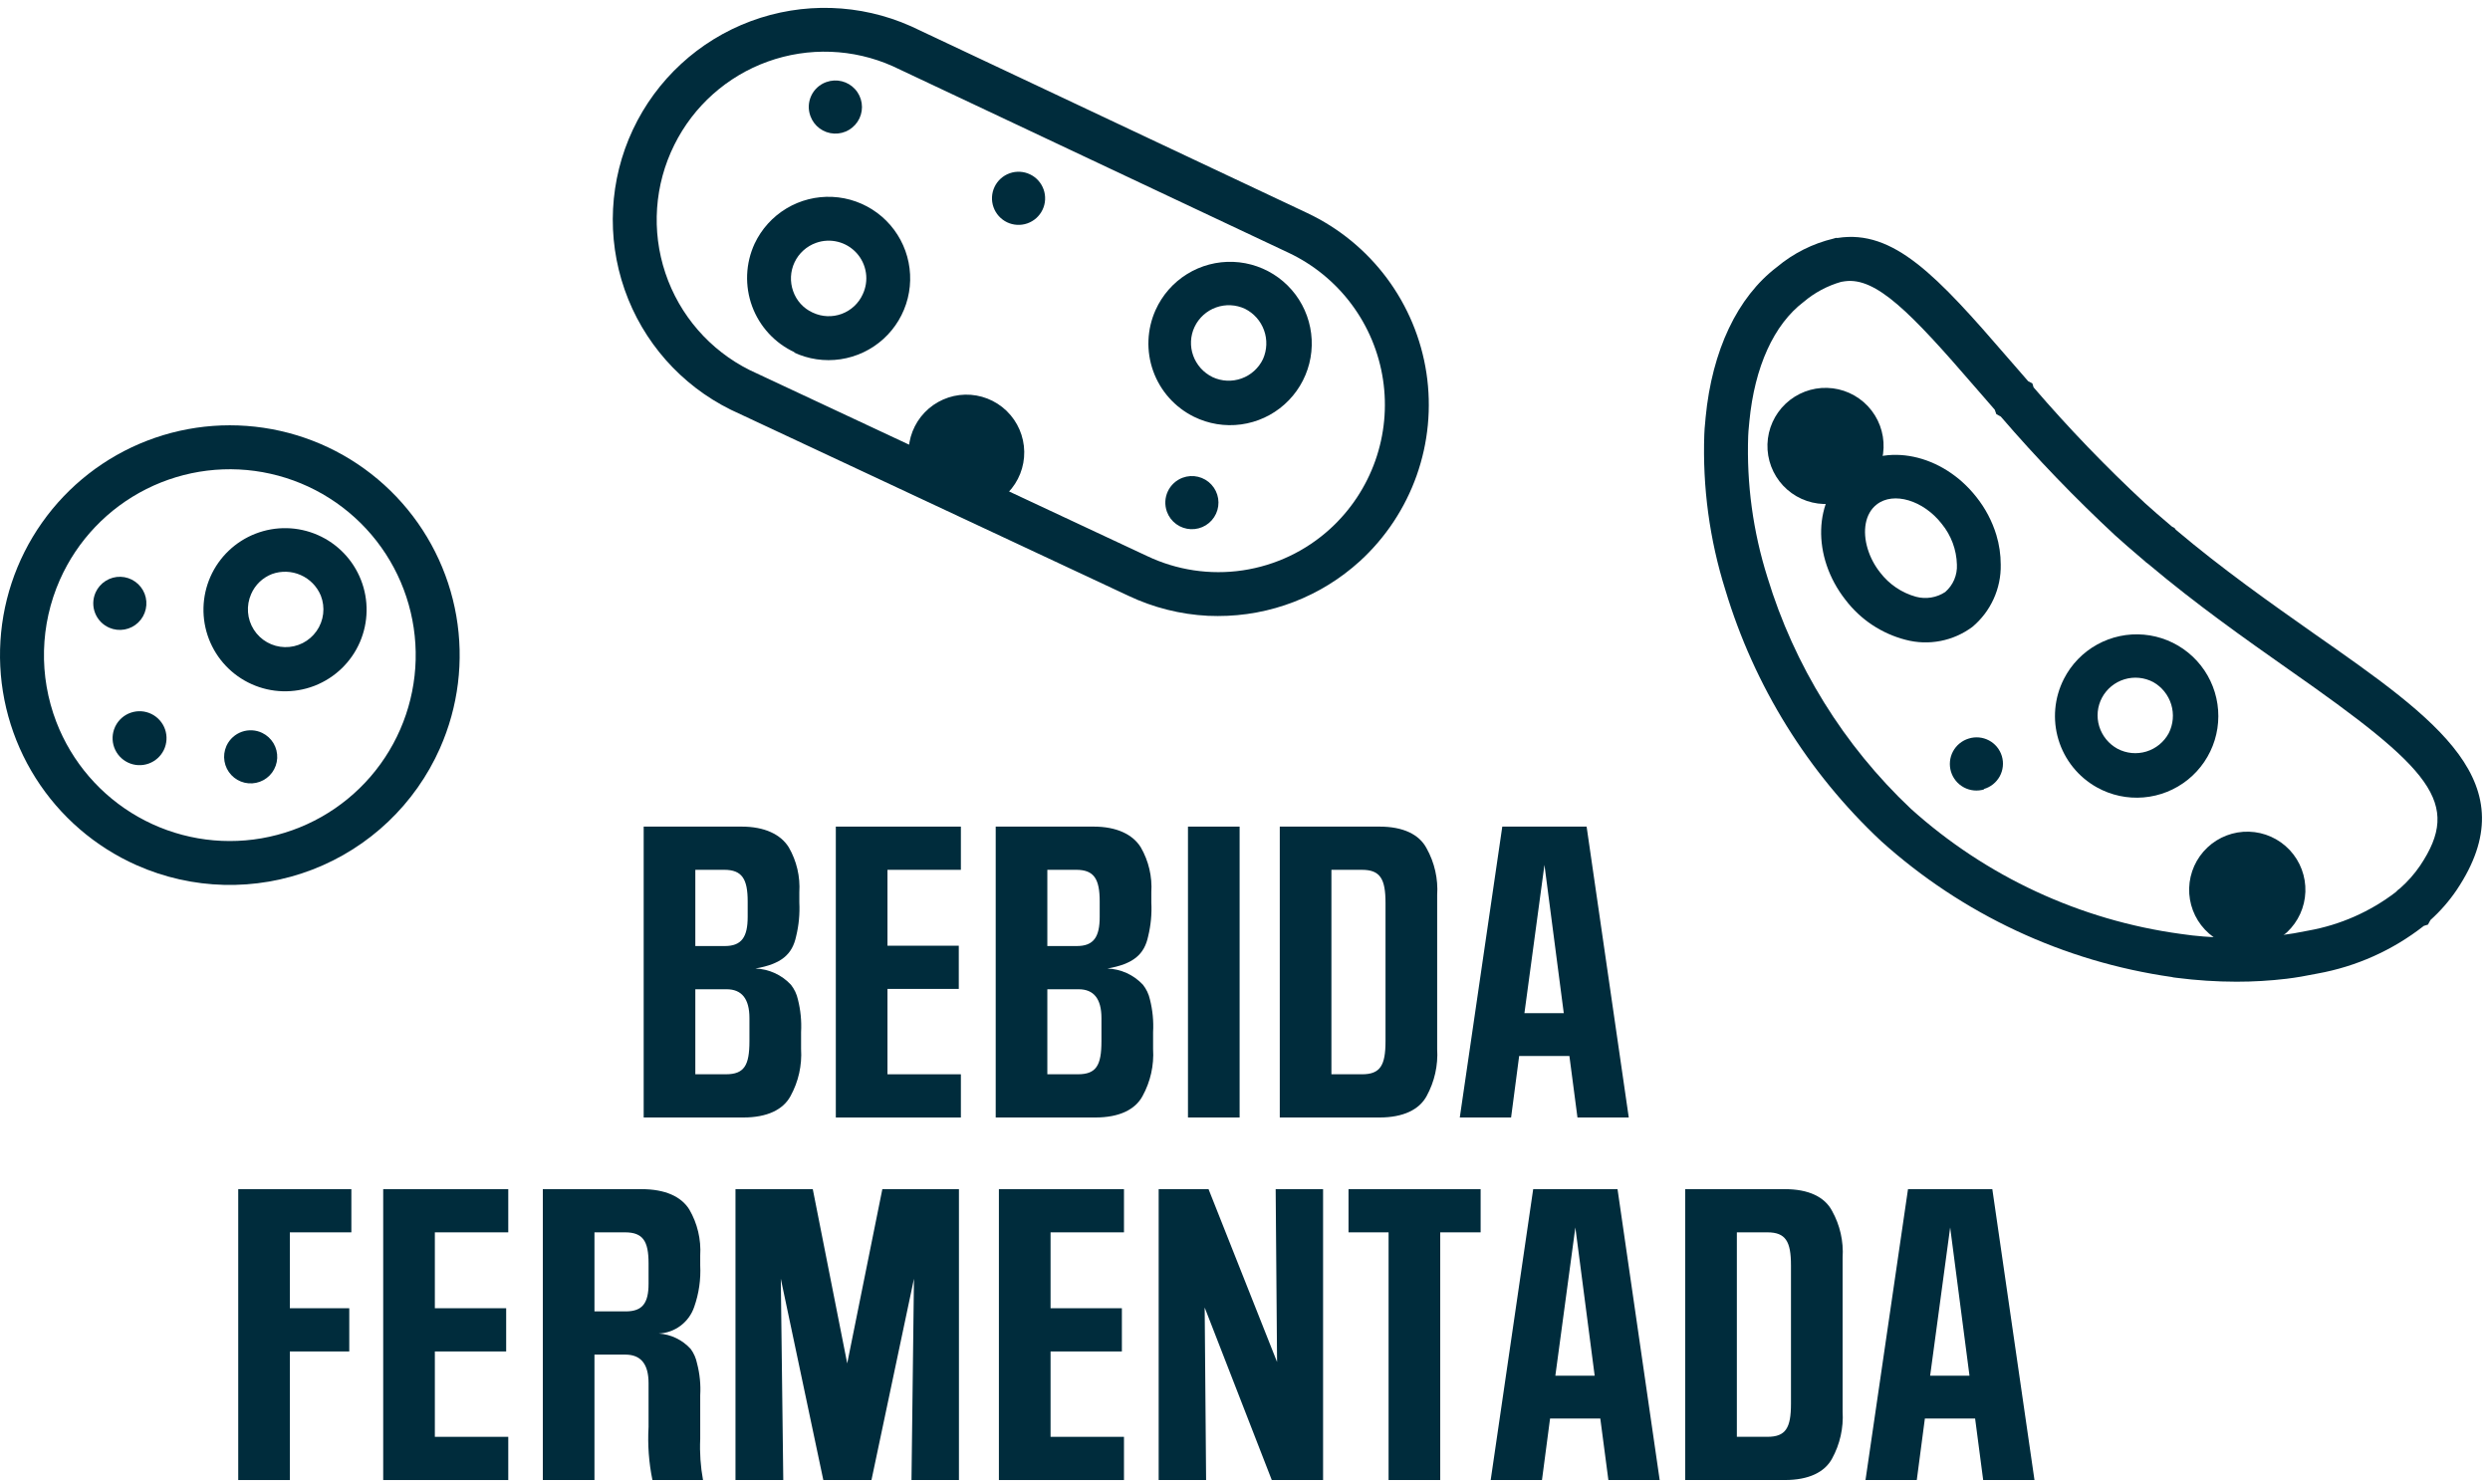
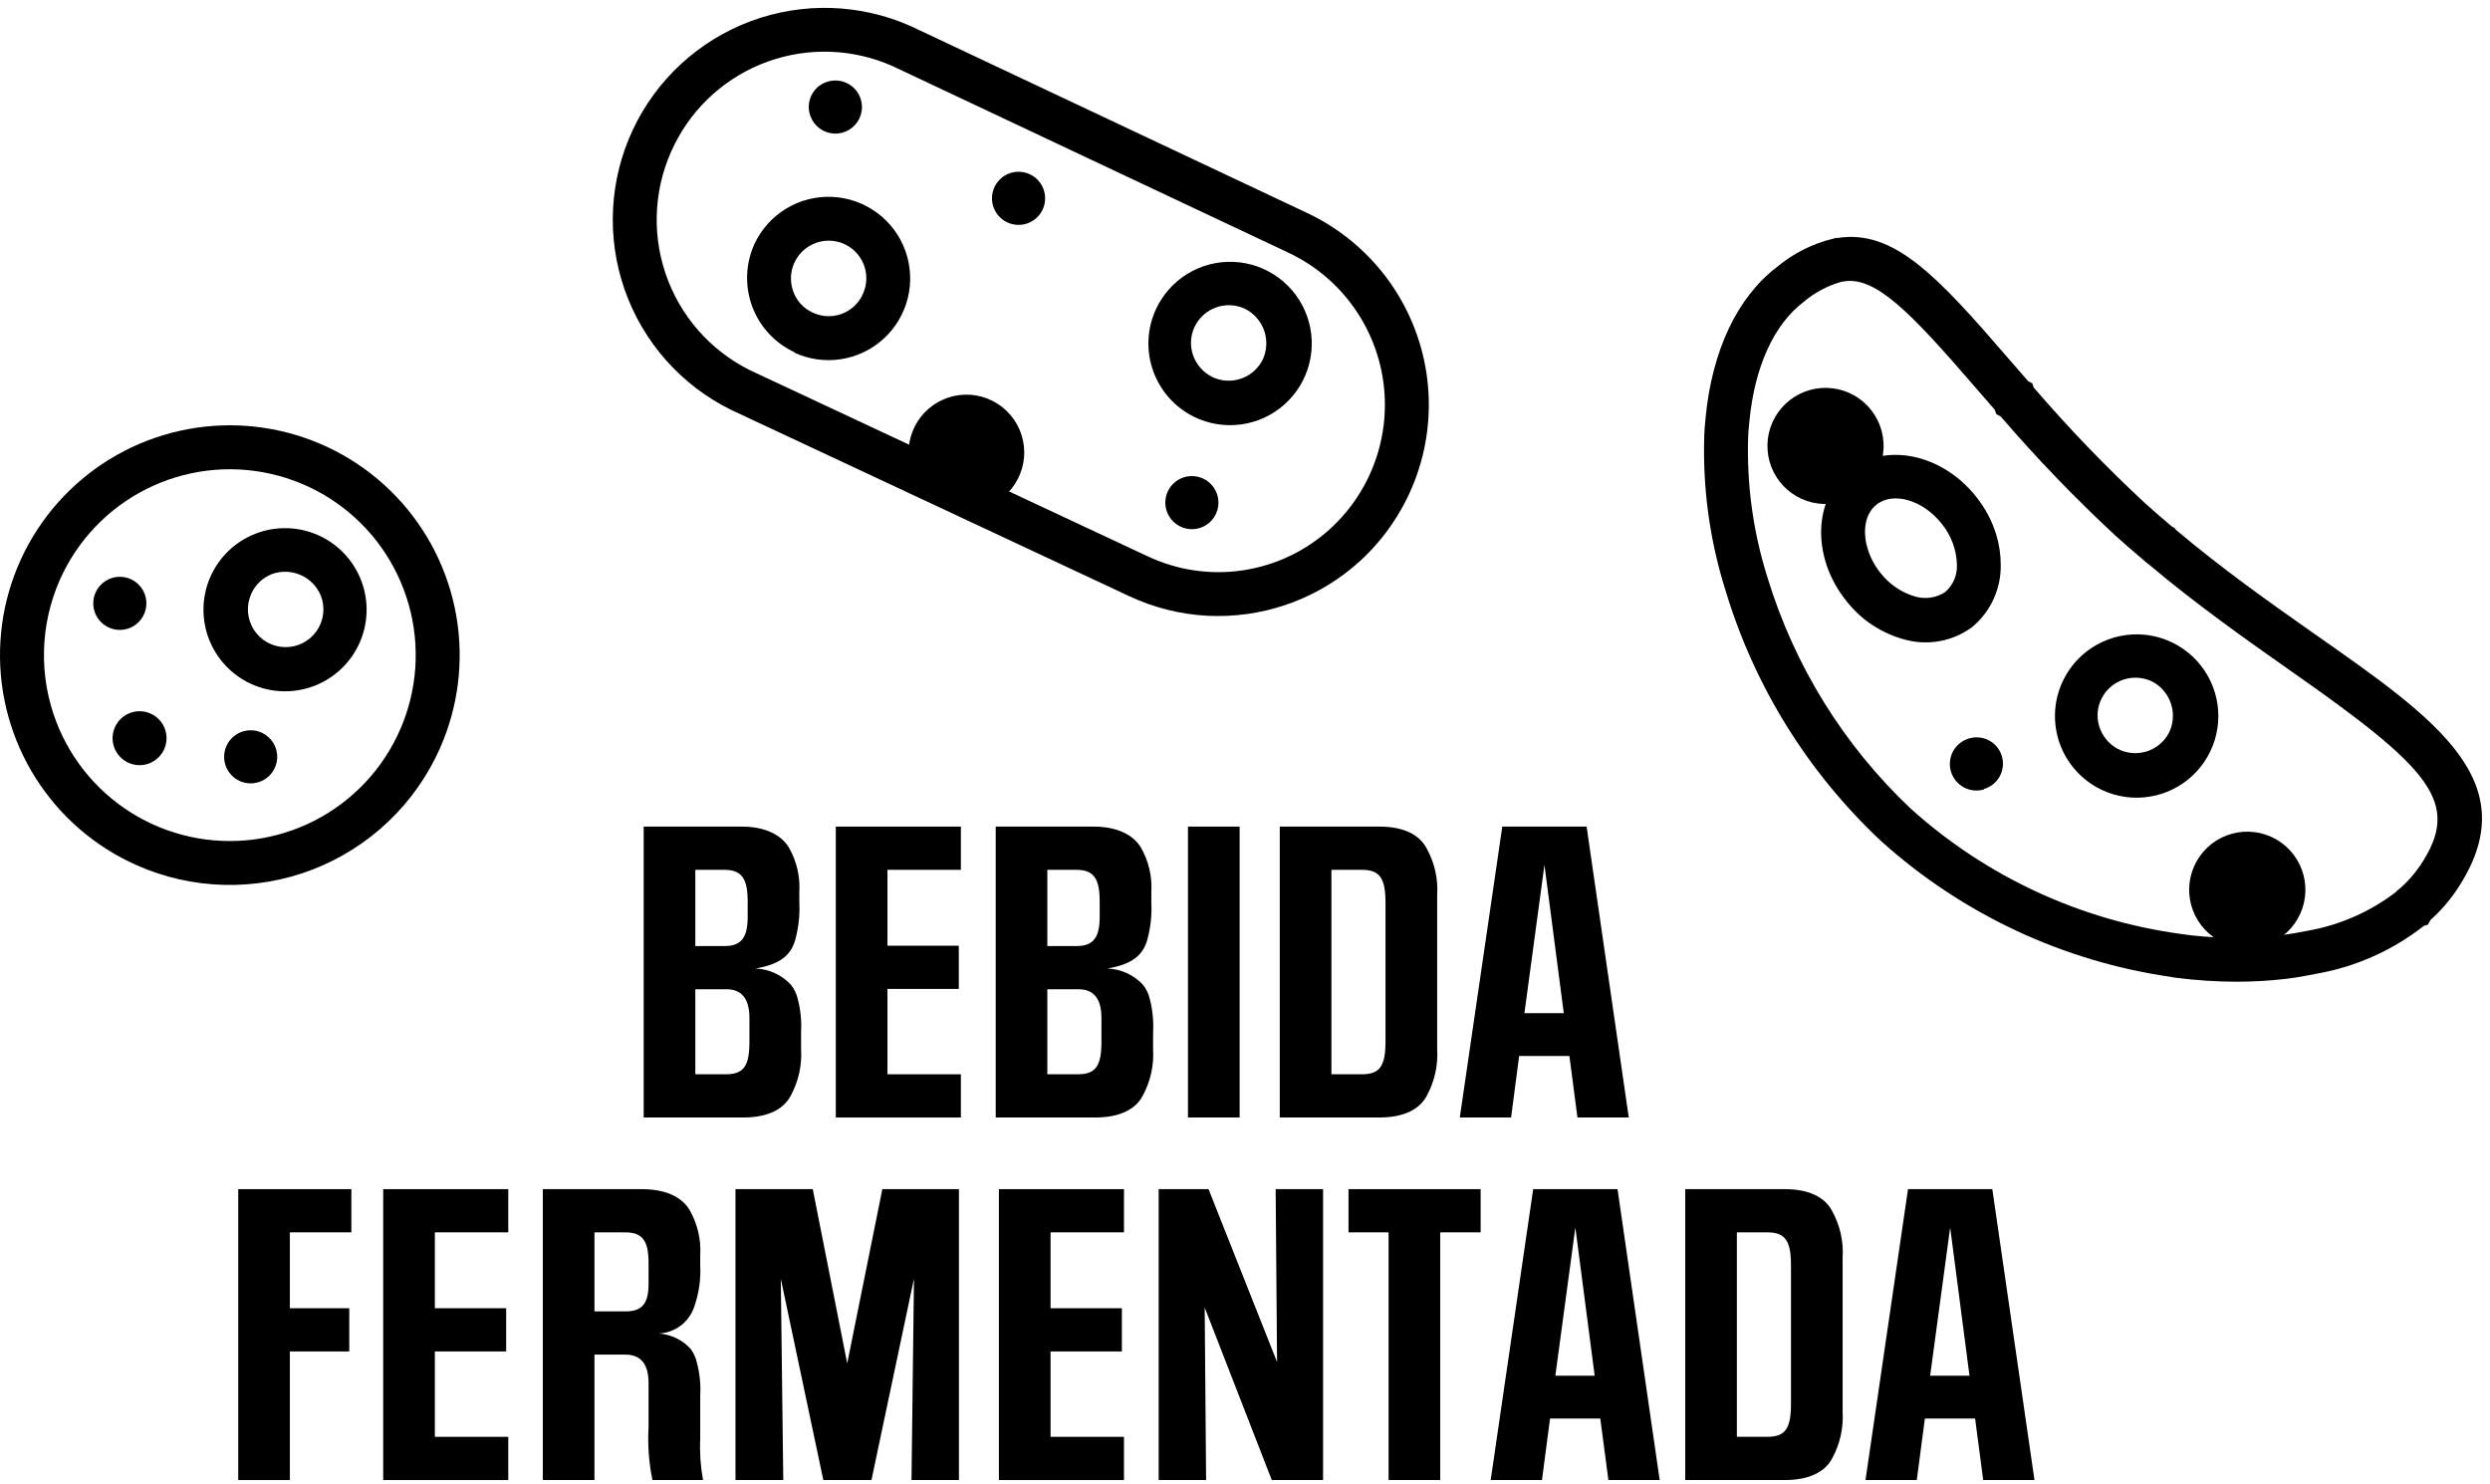
<svg xmlns="http://www.w3.org/2000/svg" width="146" height="87" viewBox="0 0 146 87" fill="none">
-   <path d="M43.943 61.055C43.943 62.476 43.634 62.991 42.563 62.991H40.77V58.006H42.603C43.489 58.006 43.943 58.562 43.943 59.696V61.055ZM40.77 51.002H42.459C43.51 51.002 43.84 51.538 43.84 52.856V53.763C43.84 54.937 43.489 55.472 42.501 55.472H40.77L40.77 51.002ZM46.682 54.896C46.84 54.249 46.902 53.583 46.868 52.918V52.321C46.926 51.4 46.711 50.483 46.25 49.684C45.776 48.922 44.828 48.469 43.489 48.469H37.742V65.525H43.592C44.973 65.525 45.92 65.072 46.353 64.268C46.816 63.425 47.031 62.468 46.971 61.508V60.519C47.006 59.875 46.944 59.229 46.785 58.604C46.716 58.288 46.575 57.992 46.373 57.738C45.833 57.16 45.084 56.819 44.293 56.791C45.817 56.523 46.455 55.967 46.682 54.896Z" fill="#002C3C" />
-   <path d="M56.341 51.003V48.469H49.008V65.526H56.341V62.992H52.036V57.986H56.218V55.453H52.036V51.003H56.341Z" fill="#002C3C" />
-   <path d="M64.583 61.055C64.583 62.476 64.274 62.991 63.203 62.991H61.41V58.006H63.244C64.13 58.006 64.583 58.562 64.583 59.695V61.055ZM61.41 51.002H63.1C64.15 51.002 64.48 51.538 64.48 52.856V53.763C64.48 54.937 64.13 55.472 63.141 55.472H61.41L61.41 51.002ZM66.993 64.268C67.457 63.425 67.671 62.468 67.611 61.508V60.519C67.647 59.875 67.584 59.229 67.426 58.604C67.356 58.287 67.215 57.991 67.013 57.738C66.472 57.16 65.724 56.819 64.933 56.791C66.458 56.523 67.096 55.967 67.323 54.896C67.48 54.249 67.543 53.583 67.508 52.918V52.321C67.566 51.4 67.351 50.483 66.89 49.684C66.416 48.922 65.469 48.469 64.13 48.469H58.383V65.525H64.233C65.612 65.525 66.561 65.072 66.993 64.268Z" fill="#002C3C" />
-   <path d="M72.684 48.469H69.656V65.525H72.684V48.469Z" fill="#002C3C" />
-   <path d="M81.239 61.055C81.239 62.476 80.93 62.992 79.859 62.992H78.067V51.003H79.859C80.93 51.003 81.239 51.538 81.239 52.939V61.055ZM80.889 48.469H75.039V65.525H80.889C82.269 65.525 83.217 65.072 83.65 64.268C84.113 63.425 84.327 62.468 84.268 61.508V52.486C84.33 51.532 84.115 50.581 83.65 49.746C83.217 48.922 82.269 48.469 80.889 48.469Z" fill="#002C3C" />
-   <path d="M90.558 50.714L91.691 59.407H89.384L90.558 50.714ZM89.075 61.92H92.021L92.494 65.526H95.502L93.03 48.469H88.086L85.594 65.526H88.602L89.075 61.92Z" fill="#002C3C" />
-   <path d="M20.602 72.26V69.727H13.969V86.784H16.996V79.244H20.479V76.71H16.996V72.26H20.602Z" fill="#002C3C" />
-   <path d="M29.802 72.26V69.727H22.469V86.784H29.802V84.25H25.497V79.244H29.679V76.71H25.497V72.26H29.802Z" fill="#002C3C" />
-   <path d="M34.856 72.26H36.648C37.699 72.26 38.028 72.775 38.028 74.073V75.268C38.028 76.401 37.678 76.895 36.689 76.895H34.856V72.26ZM34.856 79.429H36.669C37.575 79.429 38.028 79.985 38.028 81.098V83.673C37.968 84.715 38.045 85.76 38.255 86.783H41.221C41.075 85.988 41.02 85.18 41.057 84.373V81.819C41.094 81.188 41.032 80.555 40.871 79.944C40.81 79.639 40.684 79.351 40.5 79.099C40.016 78.566 39.344 78.241 38.625 78.193C39.09 78.172 39.537 78.012 39.908 77.733C40.28 77.453 40.558 77.068 40.706 76.627C40.98 75.848 41.099 75.022 41.057 74.197V73.62C41.115 72.677 40.893 71.738 40.418 70.921C39.944 70.159 38.997 69.727 37.616 69.727H31.828V86.783H34.856L34.856 79.429Z" fill="#002C3C" />
-   <path d="M56.227 86.783V69.727H51.736L49.676 79.944L47.657 69.727H43.125V86.783H45.927L45.782 74.98L48.275 86.783H51.098L53.59 74.98L53.445 86.783H56.227Z" fill="#002C3C" />
-   <path d="M65.904 72.26V69.727H58.57V86.784H65.904V84.25H61.599V79.244H65.781V76.71H61.599V72.26H65.904Z" fill="#002C3C" />
-   <path d="M77.578 86.783V69.727H74.798L74.88 79.862L70.862 69.727H67.938V86.783H70.719L70.636 76.668L74.57 86.783H77.578Z" fill="#002C3C" />
-   <path d="M84.447 86.783V72.26H86.816V69.727H79.07V72.26H81.419V86.783H84.447Z" fill="#002C3C" />
-   <path d="M91.197 80.665L92.37 71.972L93.503 80.665H91.197ZM89.898 69.727L87.406 86.783H90.413L90.887 83.178H93.833L94.307 86.783H97.315L94.843 69.727H89.898Z" fill="#002C3C" />
-   <path d="M103.632 84.249H101.84V72.26H103.632C104.704 72.26 105.013 72.796 105.013 74.196V82.312C105.013 83.734 104.704 84.249 103.632 84.249ZM107.423 85.526C107.886 84.683 108.1 83.726 108.041 82.766V73.743C108.103 72.789 107.888 71.838 107.423 71.003C106.99 70.18 106.042 69.727 104.662 69.727H98.812V86.783H104.662C106.042 86.783 106.99 86.33 107.423 85.526Z" fill="#002C3C" />
-   <path d="M114.347 71.972L115.48 80.665H113.173L114.347 71.972ZM109.383 86.783H112.39L112.864 83.178H115.81L116.283 86.783H119.291L116.819 69.727H111.875L109.383 86.783Z" fill="#002C3C" />
-   <path d="M3.512 33.994C4.535 31.689 6.326 29.81 8.579 28.677C10.832 27.544 13.408 27.227 15.868 27.781C18.328 28.334 20.52 29.724 22.071 31.712C23.622 33.701 24.435 36.166 24.372 38.687C24.309 41.208 23.374 43.629 21.726 45.538C20.078 47.447 17.82 48.725 15.335 49.155C12.85 49.586 10.293 49.141 8.099 47.897C5.906 46.653 4.211 44.688 3.304 42.334C2.267 39.636 2.342 36.637 3.512 33.994ZM8.012 50.733C11.278 52.182 14.987 52.274 18.322 50.989C21.657 49.704 24.345 47.146 25.795 43.88L25.795 43.878C26.876 41.442 27.21 38.74 26.755 36.113C26.3 33.487 25.076 31.055 23.239 29.124C21.402 27.193 19.033 25.85 16.433 25.266C13.832 24.681 11.117 24.881 8.63 25.839C6.143 26.798 3.996 28.472 2.461 30.651C0.925 32.83 0.07 35.415 0.004 38.079C-0.062 40.744 0.664 43.368 2.089 45.62C3.514 47.873 5.575 49.652 8.012 50.733Z" fill="#002C3C" />
-   <path d="M14.725 34.835C14.841 34.567 15.008 34.325 15.218 34.123C15.428 33.922 15.677 33.764 15.949 33.659C16.497 33.462 17.1 33.483 17.633 33.719C18.166 33.954 18.588 34.386 18.811 34.925C18.944 35.264 18.991 35.631 18.948 35.993C18.905 36.355 18.773 36.701 18.564 36.999C18.355 37.298 18.076 37.541 17.751 37.706C17.426 37.871 17.065 37.953 16.701 37.945C16.336 37.937 15.98 37.839 15.662 37.66C15.345 37.481 15.076 37.227 14.881 36.919C14.685 36.611 14.569 36.26 14.542 35.897C14.515 35.533 14.578 35.168 14.725 34.835ZM18.411 40.224C18.433 40.215 18.455 40.207 18.477 40.198C19.653 39.731 20.597 38.817 21.101 37.656C21.604 36.495 21.628 35.182 21.165 34.004C20.703 32.826 19.792 31.879 18.633 31.371C17.474 30.863 16.161 30.835 14.982 31.293C13.802 31.751 12.852 32.658 12.339 33.815C11.827 34.972 11.794 36.285 12.248 37.467C12.701 38.648 13.605 39.602 14.76 40.118C15.915 40.635 17.228 40.673 18.411 40.224Z" fill="#002C3C" />
-   <path d="M6.408 36.808C6.69 36.93 7.001 36.966 7.303 36.911C7.606 36.857 7.885 36.714 8.106 36.501C8.327 36.288 8.481 36.015 8.547 35.715C8.614 35.416 8.59 35.103 8.48 34.816C8.369 34.53 8.176 34.283 7.925 34.106C7.674 33.928 7.377 33.83 7.07 33.821C6.763 33.812 6.46 33.895 6.2 34.058C5.94 34.221 5.733 34.457 5.607 34.736C5.603 34.744 5.6 34.752 5.597 34.76C5.433 35.139 5.426 35.568 5.578 35.952C5.73 36.336 6.029 36.644 6.408 36.808Z" fill="#002C3C" />
-   <path d="M15.375 42.975C15.191 42.886 14.991 42.834 14.787 42.823C14.582 42.811 14.378 42.84 14.185 42.907C13.992 42.975 13.813 43.08 13.661 43.216C13.508 43.352 13.384 43.517 13.295 43.701C13.287 43.717 13.28 43.733 13.273 43.749C13.15 44.029 13.111 44.339 13.163 44.64C13.214 44.941 13.353 45.221 13.563 45.444C13.772 45.667 14.042 45.823 14.34 45.894C14.637 45.964 14.949 45.945 15.236 45.839C15.523 45.734 15.773 45.546 15.954 45.3C16.134 45.053 16.239 44.759 16.254 44.453C16.268 44.148 16.193 43.845 16.037 43.582C15.881 43.319 15.65 43.108 15.375 42.975Z" fill="#002C3C" />
-   <path d="M6.769 42.576C6.761 42.592 6.754 42.608 6.747 42.623C6.572 43.002 6.554 43.435 6.697 43.827C6.84 44.219 7.132 44.538 7.51 44.716C7.887 44.894 8.32 44.915 8.713 44.775C9.106 44.635 9.428 44.346 9.609 43.97C9.789 43.594 9.814 43.162 9.678 42.767C9.541 42.373 9.255 42.049 8.88 41.865C8.506 41.681 8.074 41.653 7.678 41.786C7.283 41.919 6.956 42.203 6.769 42.576Z" fill="#002C3C" />
-   <path d="M39.54 8.491C40.667 6.219 42.629 4.47 45.016 3.611C47.403 2.752 50.029 2.848 52.346 3.881L75.554 14.821C77.017 15.511 78.287 16.551 79.253 17.848C80.219 19.146 80.851 20.661 81.092 22.26C81.334 23.86 81.178 25.494 80.638 27.019C80.099 28.543 79.192 29.912 77.999 31.003C76.57 32.309 74.784 33.158 72.869 33.443C70.955 33.728 68.999 33.434 67.252 32.601L43.96 21.701C41.622 20.535 39.843 18.488 39.014 16.011C38.185 13.534 38.374 10.829 39.54 8.491ZM42.84 24.02L66.154 34.93C67.62 35.626 69.21 36.027 70.831 36.109C71.023 36.118 71.214 36.121 71.405 36.121C74.485 36.126 77.455 34.979 79.733 32.907C81.239 31.531 82.384 29.805 83.065 27.881C83.746 25.958 83.943 23.896 83.639 21.879C83.335 19.861 82.538 17.95 81.32 16.313C80.102 14.676 78.499 13.364 76.654 12.493L53.431 1.545L53.405 1.534C50.435 0.212 47.065 0.108 44.019 1.242C40.972 2.377 38.492 4.66 37.109 7.602C35.727 10.544 35.553 13.911 36.624 16.98C37.695 20.05 39.927 22.577 42.84 24.02Z" fill="#002C3C" />
-   <path d="M47.845 14.242C48.256 14.094 48.702 14.072 49.126 14.178C49.55 14.283 49.932 14.513 50.226 14.837C50.519 15.16 50.709 15.564 50.773 15.996C50.837 16.428 50.77 16.87 50.583 17.264C50.463 17.526 50.293 17.761 50.082 17.956C49.872 18.152 49.624 18.304 49.355 18.404C49.085 18.504 48.799 18.55 48.512 18.539C48.224 18.529 47.942 18.461 47.681 18.341C47.666 18.336 47.652 18.329 47.638 18.322C47.375 18.201 47.139 18.028 46.944 17.813C46.75 17.599 46.601 17.347 46.506 17.073C46.408 16.799 46.365 16.509 46.379 16.218C46.393 15.928 46.465 15.643 46.589 15.38C46.713 15.117 46.888 14.881 47.104 14.686C47.319 14.491 47.571 14.34 47.845 14.242ZM46.596 20.659L46.621 20.67L46.535 20.66C47.392 21.064 48.349 21.205 49.286 21.065C50.223 20.925 51.098 20.511 51.799 19.874C52.5 19.237 52.997 18.407 53.226 17.487C53.455 16.568 53.407 15.602 53.087 14.71C52.766 13.819 52.189 13.042 51.428 12.479C50.666 11.915 49.755 11.59 48.809 11.545C47.862 11.499 46.924 11.735 46.112 12.223C45.3 12.711 44.651 13.429 44.247 14.286L44.246 14.287C43.982 14.86 43.833 15.479 43.808 16.109C43.784 16.739 43.883 17.368 44.101 17.96C44.319 18.552 44.652 19.095 45.08 19.558C45.508 20.021 46.023 20.395 46.596 20.659Z" fill="#002C3C" />
-   <path d="M70.042 19.169C70.294 18.637 70.747 18.226 71.301 18.027C71.855 17.828 72.465 17.857 72.999 18.107C73.52 18.367 73.92 18.819 74.117 19.367C74.314 19.915 74.292 20.518 74.056 21.051C73.804 21.583 73.351 21.993 72.797 22.192C72.243 22.391 71.633 22.363 71.099 22.113C70.571 21.857 70.163 21.405 69.963 20.853C69.864 20.581 69.821 20.292 69.834 20.003C69.848 19.714 69.918 19.431 70.042 19.169ZM70.005 24.436C70.861 24.858 71.824 25.016 72.77 24.887C73.716 24.759 74.602 24.351 75.314 23.715C76.027 23.079 76.533 22.245 76.768 21.32C77.003 20.395 76.956 19.42 76.633 18.522C76.311 17.623 75.727 16.842 74.956 16.277C74.186 15.713 73.265 15.392 72.311 15.355C71.357 15.318 70.414 15.567 69.602 16.07C68.791 16.573 68.148 17.307 67.757 18.178C67.249 19.309 67.199 20.594 67.618 21.761C68.037 22.928 68.893 23.887 70.005 24.436Z" fill="#002C3C" />
-   <path d="M69.347 28.01C68.961 28.153 68.648 28.441 68.474 28.814C68.3 29.186 68.281 29.612 68.42 29.999L68.424 30.011C68.53 30.3 68.72 30.551 68.969 30.732C69.218 30.913 69.516 31.017 69.824 31.029C70.132 31.041 70.436 30.962 70.699 30.801C70.962 30.64 71.171 30.405 71.3 30.125C71.43 29.845 71.473 29.533 71.425 29.229C71.377 28.925 71.239 28.641 71.03 28.415C70.821 28.189 70.55 28.029 70.25 27.957C69.95 27.885 69.636 27.904 69.347 28.01Z" fill="#002C3C" />
-   <path d="M60.237 13.099C60.43 13.031 60.608 12.926 60.761 12.79C60.913 12.653 61.038 12.488 61.126 12.304C61.215 12.12 61.267 11.92 61.278 11.715C61.289 11.511 61.261 11.306 61.193 11.114C61.125 10.92 61.02 10.742 60.884 10.59C60.748 10.437 60.583 10.313 60.398 10.225C60.214 10.136 60.014 10.084 59.81 10.073C59.605 10.061 59.401 10.09 59.208 10.158L59.196 10.162C58.808 10.301 58.491 10.588 58.314 10.961C58.138 11.333 58.116 11.761 58.254 12.149C58.392 12.537 58.678 12.855 59.049 13.034C59.421 13.211 59.848 13.235 60.237 13.099Z" fill="#002C3C" />
-   <path d="M59.029 24.101L59.008 24.08C58.358 23.459 57.489 23.122 56.591 23.141C55.694 23.161 54.84 23.536 54.218 24.184C53.596 24.832 53.257 25.7 53.274 26.598C53.292 27.496 53.665 28.351 54.311 28.974C54.958 29.597 55.826 29.939 56.724 29.923C57.622 29.908 58.477 29.536 59.102 28.891C59.727 28.246 60.07 27.379 60.056 26.481C60.042 25.583 59.673 24.727 59.029 24.101Z" fill="#002C3C" />
-   <path d="M47.517 6.803C47.621 7.093 47.809 7.346 48.057 7.529C48.305 7.712 48.601 7.818 48.909 7.833C49.217 7.847 49.522 7.771 49.786 7.612C50.05 7.453 50.261 7.22 50.393 6.941C50.524 6.662 50.57 6.351 50.524 6.046C50.478 5.741 50.344 5.457 50.136 5.229C49.929 5.001 49.659 4.839 49.36 4.765C49.061 4.69 48.746 4.706 48.456 4.811L48.444 4.814C48.059 4.953 47.744 5.239 47.569 5.609C47.395 5.98 47.374 6.405 47.513 6.79L47.517 6.803Z" fill="#002C3C" />
-   <path d="M102.504 25.566C102.509 25.378 102.528 25.197 102.545 25.015L102.574 24.703C102.881 21.517 104.007 19.033 105.749 17.708C106.391 17.162 107.143 16.759 107.954 16.527L108.174 16.492C109.998 16.244 112.015 18.299 115.793 22.68L116.286 23.246C116.508 23.501 116.736 23.762 116.961 24.024L117.055 24.286L117.314 24.425C119.42 26.873 121.661 29.201 124.027 31.399C124.513 31.841 125 32.255 125.488 32.672L125.734 32.881C125.804 32.952 125.882 33.016 125.966 33.071C128.787 35.448 131.653 37.466 134.189 39.25C142.58 45.115 144.363 47.081 141.905 50.753C141.571 51.244 141.176 51.692 140.729 52.085C140.645 52.142 140.568 52.208 140.499 52.284L140.467 52.315C138.968 53.461 137.217 54.233 135.36 54.565C134.731 54.693 134.237 54.777 133.762 54.835C132.033 55.035 130.287 55.041 128.556 54.852L127.918 54.768L127.88 54.763L127.857 54.76C121.968 53.956 116.457 51.4 112.041 47.422C108.106 43.708 105.208 39.031 103.633 33.853C102.788 31.175 102.406 28.373 102.504 25.566ZM110.302 49.322C115.066 53.612 121 56.386 127.348 57.29L127.435 57.311C127.498 57.324 127.562 57.333 127.626 57.336C128.791 57.486 129.963 57.562 131.137 57.564C132.118 57.565 133.099 57.507 134.073 57.391C134.62 57.324 135.177 57.23 135.878 57.087C138.156 56.678 140.299 55.718 142.12 54.29L142.362 54.215L142.509 53.947C143.09 53.425 143.606 52.833 144.045 52.186C148.235 45.927 142.962 42.241 135.668 37.142C133.164 35.38 130.327 33.384 127.578 31.062L127.505 30.962L127.361 30.884L127.158 30.711C126.69 30.313 126.226 29.917 125.766 29.498C123.465 27.361 121.286 25.096 119.239 22.715L119.166 22.479L118.918 22.35C118.687 22.081 118.454 21.814 118.226 21.553L117.742 20.997C113.572 16.163 111.034 13.438 107.746 13.953L107.642 13.95L107.506 13.991C106.285 14.282 105.148 14.854 104.186 15.66C101.87 17.424 100.387 20.547 100.008 24.478L99.983 24.767C99.959 25.007 99.936 25.248 99.931 25.472C99.822 28.563 100.24 31.65 101.168 34.6C102.86 40.228 106.011 45.307 110.302 49.322Z" fill="#002C3C" />
-   <path d="M110.041 29.58C111.019 28.812 112.776 29.329 113.858 30.722C114.408 31.397 114.719 32.235 114.742 33.105C114.758 33.407 114.704 33.709 114.586 33.987C114.467 34.266 114.287 34.513 114.059 34.712C113.808 34.878 113.526 34.988 113.229 35.036C112.933 35.084 112.63 35.069 112.34 34.991C111.504 34.759 110.767 34.259 110.241 33.569C109.911 33.155 109.663 32.682 109.509 32.176C109.195 31.141 109.354 30.111 110.041 29.58ZM111.734 37.515C112.401 37.692 113.1 37.715 113.778 37.584C114.455 37.453 115.095 37.171 115.649 36.759C116.181 36.313 116.607 35.754 116.895 35.121C117.183 34.489 117.326 33.8 117.312 33.106C117.311 32.517 117.225 31.932 117.055 31.368C116.808 30.558 116.41 29.802 115.881 29.14C113.889 26.609 110.556 25.911 108.437 27.577C106.318 29.242 106.221 32.648 108.214 35.179C109.092 36.331 110.332 37.154 111.734 37.515Z" fill="#002C3C" />
-   <path d="M134.263 49.851L134.243 49.83C133.622 49.175 132.766 48.792 131.864 48.767C130.961 48.742 130.086 49.075 129.429 49.695C128.772 50.315 128.388 51.169 128.361 52.072C128.334 52.974 128.665 53.85 129.284 54.508C129.902 55.166 130.756 55.552 131.658 55.581C132.56 55.611 133.437 55.281 134.097 54.664C134.756 54.047 135.144 53.194 135.175 52.292C135.206 51.39 134.878 50.512 134.263 49.851Z" fill="#002C3C" />
-   <path d="M115.437 43.305C115.241 43.364 115.058 43.461 114.9 43.591C114.741 43.72 114.61 43.88 114.513 44.06C114.416 44.241 114.356 44.439 114.336 44.643C114.316 44.846 114.336 45.052 114.395 45.248C114.455 45.444 114.552 45.627 114.682 45.785C114.812 45.943 114.972 46.074 115.153 46.171C115.333 46.267 115.531 46.327 115.735 46.347C115.939 46.367 116.145 46.346 116.341 46.286L116.321 46.265C116.518 46.209 116.702 46.114 116.861 45.987C117.021 45.859 117.154 45.701 117.253 45.522C117.351 45.343 117.413 45.145 117.434 44.942C117.456 44.739 117.437 44.533 117.378 44.337C117.32 44.141 117.223 43.959 117.093 43.8C116.964 43.642 116.804 43.511 116.623 43.415C116.443 43.319 116.245 43.26 116.041 43.241C115.837 43.222 115.632 43.244 115.437 43.305Z" fill="#002C3C" />
-   <path d="M109.531 23.827L109.511 23.805C108.89 23.151 108.036 22.769 107.134 22.744C106.232 22.718 105.358 23.052 104.701 23.671C104.045 24.29 103.662 25.144 103.634 26.045C103.607 26.947 103.939 27.822 104.556 28.48C105.174 29.137 106.027 29.523 106.929 29.552C107.83 29.581 108.706 29.251 109.365 28.635C110.024 28.019 110.411 27.167 110.442 26.265C110.473 25.364 110.146 24.487 109.531 23.827Z" fill="#002C3C" />
-   <path d="M123.25 40.909C123.529 40.391 124.002 40.003 124.565 39.832C125.128 39.661 125.737 39.721 126.257 39.997C126.764 40.284 127.141 40.755 127.31 41.312C127.479 41.87 127.427 42.471 127.164 42.991C126.885 43.509 126.412 43.896 125.849 44.067C125.286 44.238 124.678 44.179 124.158 43.903C123.642 43.621 123.258 43.148 123.086 42.587C123.002 42.31 122.973 42.019 123.001 41.732C123.029 41.444 123.114 41.164 123.25 40.909ZM122.948 46.167C123.781 46.632 124.735 46.838 125.686 46.757C126.638 46.677 127.543 46.314 128.287 45.715C129.03 45.116 129.577 44.309 129.859 43.396C130.14 42.484 130.142 41.508 129.865 40.595C129.588 39.681 129.044 38.871 128.304 38.269C127.563 37.666 126.659 37.299 125.708 37.214C124.757 37.129 123.803 37.331 122.967 37.792C122.131 38.253 121.452 38.954 121.018 39.804C120.453 40.908 120.338 42.188 120.698 43.375C121.058 44.562 121.865 45.563 122.948 46.167Z" fill="#002C3C" />
+   <path d="M43.943 61.055C43.943 62.476 43.634 62.991 42.563 62.991H40.77V58.006H42.603C43.489 58.006 43.943 58.562 43.943 59.696V61.055ZM40.77 51.002H42.459C43.51 51.002 43.84 51.538 43.84 52.856V53.763C43.84 54.937 43.489 55.472 42.501 55.472H40.77L40.77 51.002ZM46.682 54.896C46.84 54.249 46.902 53.583 46.868 52.918V52.321C46.926 51.4 46.711 50.483 46.25 49.684C45.776 48.922 44.828 48.469 43.489 48.469H37.742V65.525H43.592C44.973 65.525 45.92 65.072 46.353 64.268C46.816 63.425 47.031 62.468 46.971 61.508V60.519C47.006 59.875 46.944 59.229 46.785 58.604C46.716 58.288 46.575 57.992 46.373 57.738C45.833 57.16 45.084 56.819 44.293 56.791C45.817 56.523 46.455 55.967 46.682 54.896Z" fill="#000000" />
+   <path d="M56.341 51.003V48.469H49.008V65.526H56.341V62.992H52.036V57.986H56.218V55.453H52.036V51.003H56.341Z" fill="#000000" />
+   <path d="M64.583 61.055C64.583 62.476 64.274 62.991 63.203 62.991H61.41V58.006H63.244C64.13 58.006 64.583 58.562 64.583 59.695V61.055ZM61.41 51.002H63.1C64.15 51.002 64.48 51.538 64.48 52.856V53.763C64.48 54.937 64.13 55.472 63.141 55.472H61.41L61.41 51.002ZM66.993 64.268C67.457 63.425 67.671 62.468 67.611 61.508V60.519C67.647 59.875 67.584 59.229 67.426 58.604C67.356 58.287 67.215 57.991 67.013 57.738C66.472 57.16 65.724 56.819 64.933 56.791C66.458 56.523 67.096 55.967 67.323 54.896C67.48 54.249 67.543 53.583 67.508 52.918V52.321C67.566 51.4 67.351 50.483 66.89 49.684C66.416 48.922 65.469 48.469 64.13 48.469H58.383V65.525H64.233C65.612 65.525 66.561 65.072 66.993 64.268Z" fill="#000000" />
+   <path d="M72.684 48.469H69.656V65.525H72.684V48.469Z" fill="#000000" />
+   <path d="M81.239 61.055C81.239 62.476 80.93 62.992 79.859 62.992H78.067V51.003H79.859C80.93 51.003 81.239 51.538 81.239 52.939V61.055ZM80.889 48.469H75.039V65.525H80.889C82.269 65.525 83.217 65.072 83.65 64.268C84.113 63.425 84.327 62.468 84.268 61.508V52.486C84.33 51.532 84.115 50.581 83.65 49.746C83.217 48.922 82.269 48.469 80.889 48.469Z" fill="#000000" />
+   <path d="M90.558 50.714L91.691 59.407H89.384L90.558 50.714ZM89.075 61.92H92.021L92.494 65.526H95.502L93.03 48.469H88.086L85.594 65.526H88.602L89.075 61.92Z" fill="#000000" />
+   <path d="M20.602 72.26V69.727H13.969V86.784H16.996V79.244H20.479V76.71H16.996V72.26H20.602Z" fill="#000000" />
+   <path d="M29.802 72.26V69.727H22.469V86.784H29.802V84.25H25.497V79.244H29.679V76.71H25.497V72.26H29.802Z" fill="#000000" />
+   <path d="M34.856 72.26H36.648C37.699 72.26 38.028 72.775 38.028 74.073V75.268C38.028 76.401 37.678 76.895 36.689 76.895H34.856V72.26ZM34.856 79.429H36.669C37.575 79.429 38.028 79.985 38.028 81.098V83.673C37.968 84.715 38.045 85.76 38.255 86.783H41.221C41.075 85.988 41.02 85.18 41.057 84.373V81.819C41.094 81.188 41.032 80.555 40.871 79.944C40.81 79.639 40.684 79.351 40.5 79.099C40.016 78.566 39.344 78.241 38.625 78.193C39.09 78.172 39.537 78.012 39.908 77.733C40.28 77.453 40.558 77.068 40.706 76.627C40.98 75.848 41.099 75.022 41.057 74.197V73.62C41.115 72.677 40.893 71.738 40.418 70.921C39.944 70.159 38.997 69.727 37.616 69.727H31.828V86.783H34.856L34.856 79.429Z" fill="#000000" />
+   <path d="M56.227 86.783V69.727H51.736L49.676 79.944L47.657 69.727H43.125V86.783H45.927L45.782 74.98L48.275 86.783H51.098L53.59 74.98L53.445 86.783H56.227Z" fill="#000000" />
+   <path d="M65.904 72.26V69.727H58.57V86.784H65.904V84.25H61.599V79.244H65.781V76.71H61.599V72.26H65.904Z" fill="#000000" />
+   <path d="M77.578 86.783V69.727H74.798L74.88 79.862L70.862 69.727H67.938V86.783H70.719L70.636 76.668L74.57 86.783H77.578Z" fill="#000000" />
+   <path d="M84.447 86.783V72.26H86.816V69.727H79.07V72.26H81.419V86.783H84.447Z" fill="#000000" />
+   <path d="M91.197 80.665L92.37 71.972L93.503 80.665H91.197ZM89.898 69.727L87.406 86.783H90.413L90.887 83.178H93.833L94.307 86.783H97.315L94.843 69.727H89.898Z" fill="#000000" />
+   <path d="M103.632 84.249H101.84V72.26H103.632C104.704 72.26 105.013 72.796 105.013 74.196V82.312C105.013 83.734 104.704 84.249 103.632 84.249ZM107.423 85.526C107.886 84.683 108.1 83.726 108.041 82.766V73.743C108.103 72.789 107.888 71.838 107.423 71.003C106.99 70.18 106.042 69.727 104.662 69.727H98.812V86.783H104.662C106.042 86.783 106.99 86.33 107.423 85.526Z" fill="#000000" />
+   <path d="M114.347 71.972L115.48 80.665H113.173L114.347 71.972ZM109.383 86.783H112.39L112.864 83.178H115.81L116.283 86.783H119.291L116.819 69.727H111.875L109.383 86.783Z" fill="#000000" />
+   <path d="M3.512 33.994C4.535 31.689 6.326 29.81 8.579 28.677C10.832 27.544 13.408 27.227 15.868 27.781C18.328 28.334 20.52 29.724 22.071 31.712C23.622 33.701 24.435 36.166 24.372 38.687C24.309 41.208 23.374 43.629 21.726 45.538C20.078 47.447 17.82 48.725 15.335 49.155C12.85 49.586 10.293 49.141 8.099 47.897C5.906 46.653 4.211 44.688 3.304 42.334C2.267 39.636 2.342 36.637 3.512 33.994ZM8.012 50.733C11.278 52.182 14.987 52.274 18.322 50.989C21.657 49.704 24.345 47.146 25.795 43.88L25.795 43.878C26.876 41.442 27.21 38.74 26.755 36.113C26.3 33.487 25.076 31.055 23.239 29.124C21.402 27.193 19.033 25.85 16.433 25.266C13.832 24.681 11.117 24.881 8.63 25.839C6.143 26.798 3.996 28.472 2.461 30.651C0.925 32.83 0.07 35.415 0.004 38.079C-0.062 40.744 0.664 43.368 2.089 45.62C3.514 47.873 5.575 49.652 8.012 50.733Z" fill="#000000" />
+   <path d="M14.725 34.835C14.841 34.567 15.008 34.325 15.218 34.123C15.428 33.922 15.677 33.764 15.949 33.659C16.497 33.462 17.1 33.483 17.633 33.719C18.166 33.954 18.588 34.386 18.811 34.925C18.944 35.264 18.991 35.631 18.948 35.993C18.905 36.355 18.773 36.701 18.564 36.999C18.355 37.298 18.076 37.541 17.751 37.706C17.426 37.871 17.065 37.953 16.701 37.945C16.336 37.937 15.98 37.839 15.662 37.66C15.345 37.481 15.076 37.227 14.881 36.919C14.685 36.611 14.569 36.26 14.542 35.897C14.515 35.533 14.578 35.168 14.725 34.835ZM18.411 40.224C18.433 40.215 18.455 40.207 18.477 40.198C19.653 39.731 20.597 38.817 21.101 37.656C21.604 36.495 21.628 35.182 21.165 34.004C20.703 32.826 19.792 31.879 18.633 31.371C17.474 30.863 16.161 30.835 14.982 31.293C13.802 31.751 12.852 32.658 12.339 33.815C11.827 34.972 11.794 36.285 12.248 37.467C12.701 38.648 13.605 39.602 14.76 40.118C15.915 40.635 17.228 40.673 18.411 40.224Z" fill="#000000" />
+   <path d="M6.408 36.808C6.69 36.93 7.001 36.966 7.303 36.911C7.606 36.857 7.885 36.714 8.106 36.501C8.327 36.288 8.481 36.015 8.547 35.715C8.614 35.416 8.59 35.103 8.48 34.816C8.369 34.53 8.176 34.283 7.925 34.106C7.674 33.928 7.377 33.83 7.07 33.821C6.763 33.812 6.46 33.895 6.2 34.058C5.94 34.221 5.733 34.457 5.607 34.736C5.603 34.744 5.6 34.752 5.597 34.76C5.433 35.139 5.426 35.568 5.578 35.952C5.73 36.336 6.029 36.644 6.408 36.808Z" fill="#000000" />
+   <path d="M15.375 42.975C15.191 42.886 14.991 42.834 14.787 42.823C14.582 42.811 14.378 42.84 14.185 42.907C13.992 42.975 13.813 43.08 13.661 43.216C13.508 43.352 13.384 43.517 13.295 43.701C13.287 43.717 13.28 43.733 13.273 43.749C13.15 44.029 13.111 44.339 13.163 44.64C13.214 44.941 13.353 45.221 13.563 45.444C13.772 45.667 14.042 45.823 14.34 45.894C14.637 45.964 14.949 45.945 15.236 45.839C15.523 45.734 15.773 45.546 15.954 45.3C16.134 45.053 16.239 44.759 16.254 44.453C16.268 44.148 16.193 43.845 16.037 43.582C15.881 43.319 15.65 43.108 15.375 42.975Z" fill="#000000" />
+   <path d="M6.769 42.576C6.761 42.592 6.754 42.608 6.747 42.623C6.572 43.002 6.554 43.435 6.697 43.827C6.84 44.219 7.132 44.538 7.51 44.716C7.887 44.894 8.32 44.915 8.713 44.775C9.106 44.635 9.428 44.346 9.609 43.97C9.789 43.594 9.814 43.162 9.678 42.767C9.541 42.373 9.255 42.049 8.88 41.865C8.506 41.681 8.074 41.653 7.678 41.786C7.283 41.919 6.956 42.203 6.769 42.576Z" fill="#000000" />
+   <path d="M39.54 8.491C40.667 6.219 42.629 4.47 45.016 3.611C47.403 2.752 50.029 2.848 52.346 3.881L75.554 14.821C77.017 15.511 78.287 16.551 79.253 17.848C80.219 19.146 80.851 20.661 81.092 22.26C81.334 23.86 81.178 25.494 80.638 27.019C80.099 28.543 79.192 29.912 77.999 31.003C76.57 32.309 74.784 33.158 72.869 33.443C70.955 33.728 68.999 33.434 67.252 32.601L43.96 21.701C41.622 20.535 39.843 18.488 39.014 16.011C38.185 13.534 38.374 10.829 39.54 8.491ZM42.84 24.02L66.154 34.93C67.62 35.626 69.21 36.027 70.831 36.109C71.023 36.118 71.214 36.121 71.405 36.121C74.485 36.126 77.455 34.979 79.733 32.907C81.239 31.531 82.384 29.805 83.065 27.881C83.746 25.958 83.943 23.896 83.639 21.879C83.335 19.861 82.538 17.95 81.32 16.313C80.102 14.676 78.499 13.364 76.654 12.493L53.431 1.545L53.405 1.534C50.435 0.212 47.065 0.108 44.019 1.242C40.972 2.377 38.492 4.66 37.109 7.602C35.727 10.544 35.553 13.911 36.624 16.98C37.695 20.05 39.927 22.577 42.84 24.02Z" fill="#000000" />
+   <path d="M47.845 14.242C48.256 14.094 48.702 14.072 49.126 14.178C49.55 14.283 49.932 14.513 50.226 14.837C50.519 15.16 50.709 15.564 50.773 15.996C50.837 16.428 50.77 16.87 50.583 17.264C50.463 17.526 50.293 17.761 50.082 17.956C49.872 18.152 49.624 18.304 49.355 18.404C49.085 18.504 48.799 18.55 48.512 18.539C48.224 18.529 47.942 18.461 47.681 18.341C47.666 18.336 47.652 18.329 47.638 18.322C47.375 18.201 47.139 18.028 46.944 17.813C46.75 17.599 46.601 17.347 46.506 17.073C46.408 16.799 46.365 16.509 46.379 16.218C46.393 15.928 46.465 15.643 46.589 15.38C46.713 15.117 46.888 14.881 47.104 14.686C47.319 14.491 47.571 14.34 47.845 14.242ZM46.596 20.659L46.621 20.67L46.535 20.66C47.392 21.064 48.349 21.205 49.286 21.065C50.223 20.925 51.098 20.511 51.799 19.874C52.5 19.237 52.997 18.407 53.226 17.487C53.455 16.568 53.407 15.602 53.087 14.71C52.766 13.819 52.189 13.042 51.428 12.479C50.666 11.915 49.755 11.59 48.809 11.545C47.862 11.499 46.924 11.735 46.112 12.223C45.3 12.711 44.651 13.429 44.247 14.286L44.246 14.287C43.982 14.86 43.833 15.479 43.808 16.109C43.784 16.739 43.883 17.368 44.101 17.96C44.319 18.552 44.652 19.095 45.08 19.558C45.508 20.021 46.023 20.395 46.596 20.659Z" fill="#000000" />
+   <path d="M70.042 19.169C70.294 18.637 70.747 18.226 71.301 18.027C71.855 17.828 72.465 17.857 72.999 18.107C73.52 18.367 73.92 18.819 74.117 19.367C74.314 19.915 74.292 20.518 74.056 21.051C73.804 21.583 73.351 21.993 72.797 22.192C72.243 22.391 71.633 22.363 71.099 22.113C70.571 21.857 70.163 21.405 69.963 20.853C69.864 20.581 69.821 20.292 69.834 20.003C69.848 19.714 69.918 19.431 70.042 19.169ZM70.005 24.436C70.861 24.858 71.824 25.016 72.77 24.887C73.716 24.759 74.602 24.351 75.314 23.715C76.027 23.079 76.533 22.245 76.768 21.32C77.003 20.395 76.956 19.42 76.633 18.522C76.311 17.623 75.727 16.842 74.956 16.277C74.186 15.713 73.265 15.392 72.311 15.355C71.357 15.318 70.414 15.567 69.602 16.07C68.791 16.573 68.148 17.307 67.757 18.178C67.249 19.309 67.199 20.594 67.618 21.761C68.037 22.928 68.893 23.887 70.005 24.436Z" fill="#000000" />
+   <path d="M69.347 28.01C68.961 28.153 68.648 28.441 68.474 28.814C68.3 29.186 68.281 29.612 68.42 29.999L68.424 30.011C68.53 30.3 68.72 30.551 68.969 30.732C69.218 30.913 69.516 31.017 69.824 31.029C70.132 31.041 70.436 30.962 70.699 30.801C70.962 30.64 71.171 30.405 71.3 30.125C71.43 29.845 71.473 29.533 71.425 29.229C71.377 28.925 71.239 28.641 71.03 28.415C70.821 28.189 70.55 28.029 70.25 27.957C69.95 27.885 69.636 27.904 69.347 28.01Z" fill="#000000" />
+   <path d="M60.237 13.099C60.43 13.031 60.608 12.926 60.761 12.79C60.913 12.653 61.038 12.488 61.126 12.304C61.215 12.12 61.267 11.92 61.278 11.715C61.289 11.511 61.261 11.306 61.193 11.114C61.125 10.92 61.02 10.742 60.884 10.59C60.748 10.437 60.583 10.313 60.398 10.225C60.214 10.136 60.014 10.084 59.81 10.073C59.605 10.061 59.401 10.09 59.208 10.158L59.196 10.162C58.808 10.301 58.491 10.588 58.314 10.961C58.138 11.333 58.116 11.761 58.254 12.149C58.392 12.537 58.678 12.855 59.049 13.034C59.421 13.211 59.848 13.235 60.237 13.099Z" fill="#000000" />
+   <path d="M59.029 24.101L59.008 24.08C58.358 23.459 57.489 23.122 56.591 23.141C55.694 23.161 54.84 23.536 54.218 24.184C53.596 24.832 53.257 25.7 53.274 26.598C53.292 27.496 53.665 28.351 54.311 28.974C54.958 29.597 55.826 29.939 56.724 29.923C57.622 29.908 58.477 29.536 59.102 28.891C59.727 28.246 60.07 27.379 60.056 26.481C60.042 25.583 59.673 24.727 59.029 24.101Z" fill="#000000" />
+   <path d="M47.517 6.803C47.621 7.093 47.809 7.346 48.057 7.529C48.305 7.712 48.601 7.818 48.909 7.833C49.217 7.847 49.522 7.771 49.786 7.612C50.05 7.453 50.261 7.22 50.393 6.941C50.524 6.662 50.57 6.351 50.524 6.046C50.478 5.741 50.344 5.457 50.136 5.229C49.929 5.001 49.659 4.839 49.36 4.765C49.061 4.69 48.746 4.706 48.456 4.811L48.444 4.814C48.059 4.953 47.744 5.239 47.569 5.609C47.395 5.98 47.374 6.405 47.513 6.79L47.517 6.803Z" fill="#000000" />
+   <path d="M102.504 25.566C102.509 25.378 102.528 25.197 102.545 25.015L102.574 24.703C102.881 21.517 104.007 19.033 105.749 17.708C106.391 17.162 107.143 16.759 107.954 16.527L108.174 16.492C109.998 16.244 112.015 18.299 115.793 22.68L116.286 23.246C116.508 23.501 116.736 23.762 116.961 24.024L117.055 24.286L117.314 24.425C119.42 26.873 121.661 29.201 124.027 31.399C124.513 31.841 125 32.255 125.488 32.672L125.734 32.881C125.804 32.952 125.882 33.016 125.966 33.071C128.787 35.448 131.653 37.466 134.189 39.25C142.58 45.115 144.363 47.081 141.905 50.753C141.571 51.244 141.176 51.692 140.729 52.085C140.645 52.142 140.568 52.208 140.499 52.284L140.467 52.315C138.968 53.461 137.217 54.233 135.36 54.565C134.731 54.693 134.237 54.777 133.762 54.835C132.033 55.035 130.287 55.041 128.556 54.852L127.918 54.768L127.88 54.763L127.857 54.76C121.968 53.956 116.457 51.4 112.041 47.422C108.106 43.708 105.208 39.031 103.633 33.853C102.788 31.175 102.406 28.373 102.504 25.566ZM110.302 49.322C115.066 53.612 121 56.386 127.348 57.29L127.435 57.311C127.498 57.324 127.562 57.333 127.626 57.336C128.791 57.486 129.963 57.562 131.137 57.564C132.118 57.565 133.099 57.507 134.073 57.391C134.62 57.324 135.177 57.23 135.878 57.087C138.156 56.678 140.299 55.718 142.12 54.29L142.362 54.215L142.509 53.947C143.09 53.425 143.606 52.833 144.045 52.186C148.235 45.927 142.962 42.241 135.668 37.142C133.164 35.38 130.327 33.384 127.578 31.062L127.505 30.962L127.361 30.884L127.158 30.711C126.69 30.313 126.226 29.917 125.766 29.498C123.465 27.361 121.286 25.096 119.239 22.715L119.166 22.479L118.918 22.35C118.687 22.081 118.454 21.814 118.226 21.553L117.742 20.997C113.572 16.163 111.034 13.438 107.746 13.953L107.642 13.95L107.506 13.991C106.285 14.282 105.148 14.854 104.186 15.66C101.87 17.424 100.387 20.547 100.008 24.478L99.983 24.767C99.959 25.007 99.936 25.248 99.931 25.472C99.822 28.563 100.24 31.65 101.168 34.6C102.86 40.228 106.011 45.307 110.302 49.322Z" fill="#000000" />
+   <path d="M110.041 29.58C111.019 28.812 112.776 29.329 113.858 30.722C114.408 31.397 114.719 32.235 114.742 33.105C114.758 33.407 114.704 33.709 114.586 33.987C114.467 34.266 114.287 34.513 114.059 34.712C113.808 34.878 113.526 34.988 113.229 35.036C112.933 35.084 112.63 35.069 112.34 34.991C111.504 34.759 110.767 34.259 110.241 33.569C109.911 33.155 109.663 32.682 109.509 32.176C109.195 31.141 109.354 30.111 110.041 29.58ZM111.734 37.515C112.401 37.692 113.1 37.715 113.778 37.584C114.455 37.453 115.095 37.171 115.649 36.759C116.181 36.313 116.607 35.754 116.895 35.121C117.183 34.489 117.326 33.8 117.312 33.106C117.311 32.517 117.225 31.932 117.055 31.368C116.808 30.558 116.41 29.802 115.881 29.14C113.889 26.609 110.556 25.911 108.437 27.577C106.318 29.242 106.221 32.648 108.214 35.179C109.092 36.331 110.332 37.154 111.734 37.515Z" fill="#000000" />
+   <path d="M134.263 49.851L134.243 49.83C133.622 49.175 132.766 48.792 131.864 48.767C130.961 48.742 130.086 49.075 129.429 49.695C128.772 50.315 128.388 51.169 128.361 52.072C128.334 52.974 128.665 53.85 129.284 54.508C129.902 55.166 130.756 55.552 131.658 55.581C132.56 55.611 133.437 55.281 134.097 54.664C134.756 54.047 135.144 53.194 135.175 52.292C135.206 51.39 134.878 50.512 134.263 49.851Z" fill="#000000" />
+   <path d="M115.437 43.305C115.241 43.364 115.058 43.461 114.9 43.591C114.741 43.72 114.61 43.88 114.513 44.06C114.416 44.241 114.356 44.439 114.336 44.643C114.316 44.846 114.336 45.052 114.395 45.248C114.455 45.444 114.552 45.627 114.682 45.785C114.812 45.943 114.972 46.074 115.153 46.171C115.333 46.267 115.531 46.327 115.735 46.347C115.939 46.367 116.145 46.346 116.341 46.286L116.321 46.265C116.518 46.209 116.702 46.114 116.861 45.987C117.021 45.859 117.154 45.701 117.253 45.522C117.351 45.343 117.413 45.145 117.434 44.942C117.456 44.739 117.437 44.533 117.378 44.337C117.32 44.141 117.223 43.959 117.093 43.8C116.964 43.642 116.804 43.511 116.623 43.415C116.443 43.319 116.245 43.26 116.041 43.241C115.837 43.222 115.632 43.244 115.437 43.305Z" fill="#000000" />
+   <path d="M109.531 23.827L109.511 23.805C108.89 23.151 108.036 22.769 107.134 22.744C106.232 22.718 105.358 23.052 104.701 23.671C104.045 24.29 103.662 25.144 103.634 26.045C103.607 26.947 103.939 27.822 104.556 28.48C105.174 29.137 106.027 29.523 106.929 29.552C107.83 29.581 108.706 29.251 109.365 28.635C110.024 28.019 110.411 27.167 110.442 26.265C110.473 25.364 110.146 24.487 109.531 23.827Z" fill="#000000" />
+   <path d="M123.25 40.909C123.529 40.391 124.002 40.003 124.565 39.832C125.128 39.661 125.737 39.721 126.257 39.997C126.764 40.284 127.141 40.755 127.31 41.312C127.479 41.87 127.427 42.471 127.164 42.991C126.885 43.509 126.412 43.896 125.849 44.067C125.286 44.238 124.678 44.179 124.158 43.903C123.642 43.621 123.258 43.148 123.086 42.587C123.002 42.31 122.973 42.019 123.001 41.732C123.029 41.444 123.114 41.164 123.25 40.909ZM122.948 46.167C123.781 46.632 124.735 46.838 125.686 46.757C126.638 46.677 127.543 46.314 128.287 45.715C129.03 45.116 129.577 44.309 129.859 43.396C130.14 42.484 130.142 41.508 129.865 40.595C129.588 39.681 129.044 38.871 128.304 38.269C127.563 37.666 126.659 37.299 125.708 37.214C124.757 37.129 123.803 37.331 122.967 37.792C122.131 38.253 121.452 38.954 121.018 39.804C120.453 40.908 120.338 42.188 120.698 43.375C121.058 44.562 121.865 45.563 122.948 46.167Z" fill="#000000" />
</svg>
